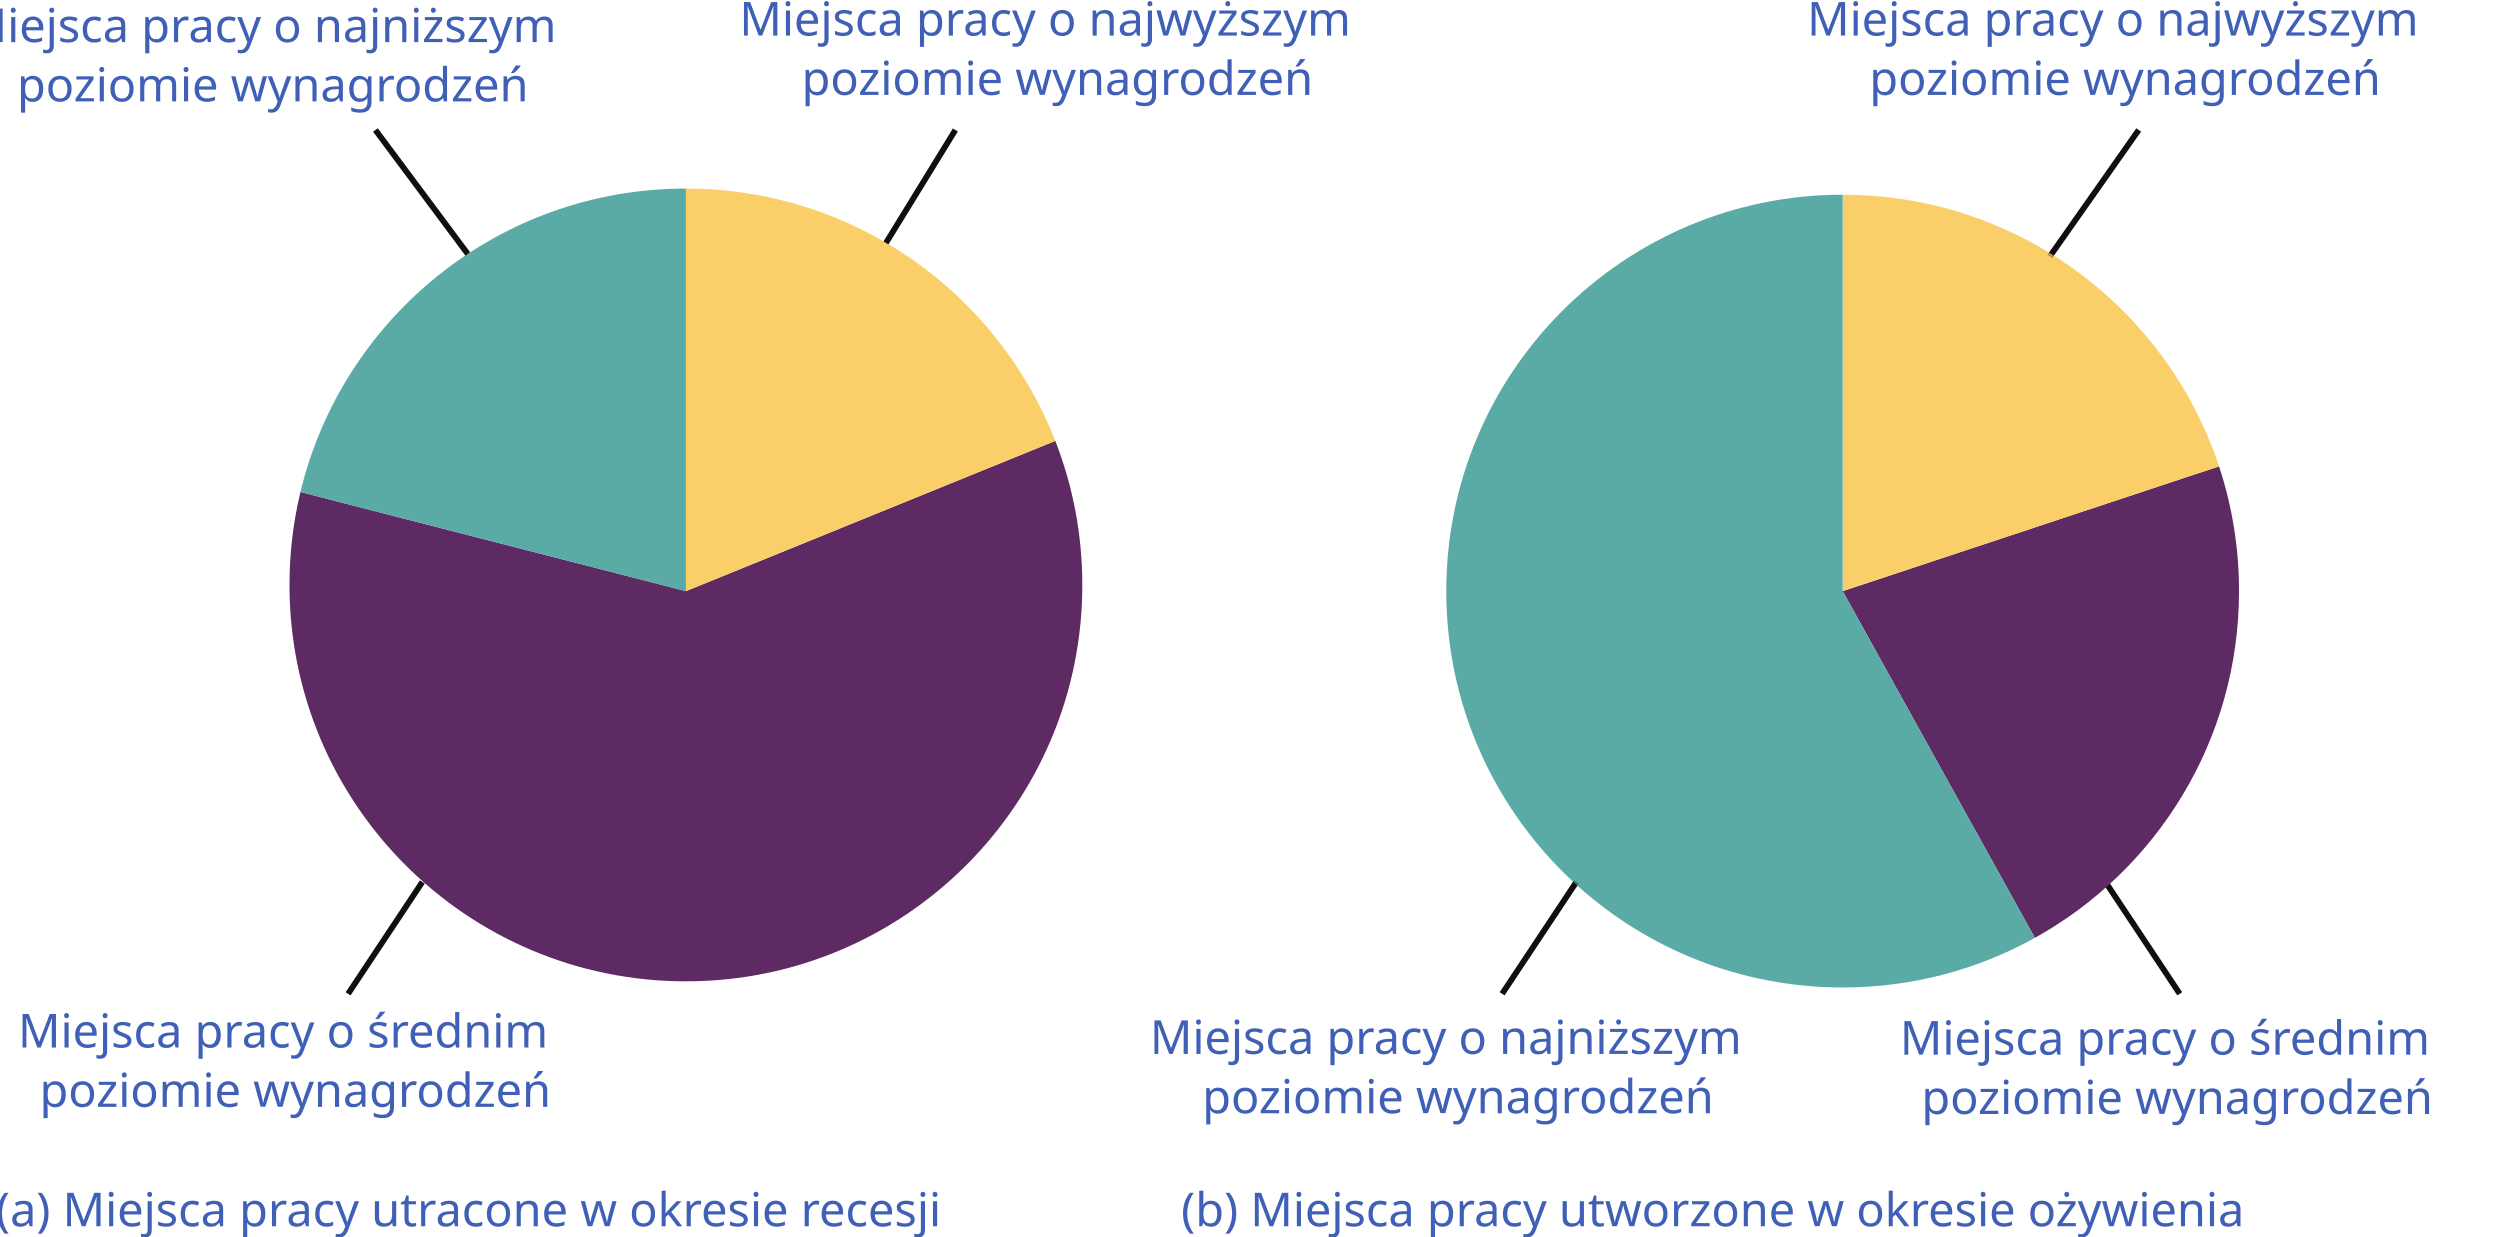
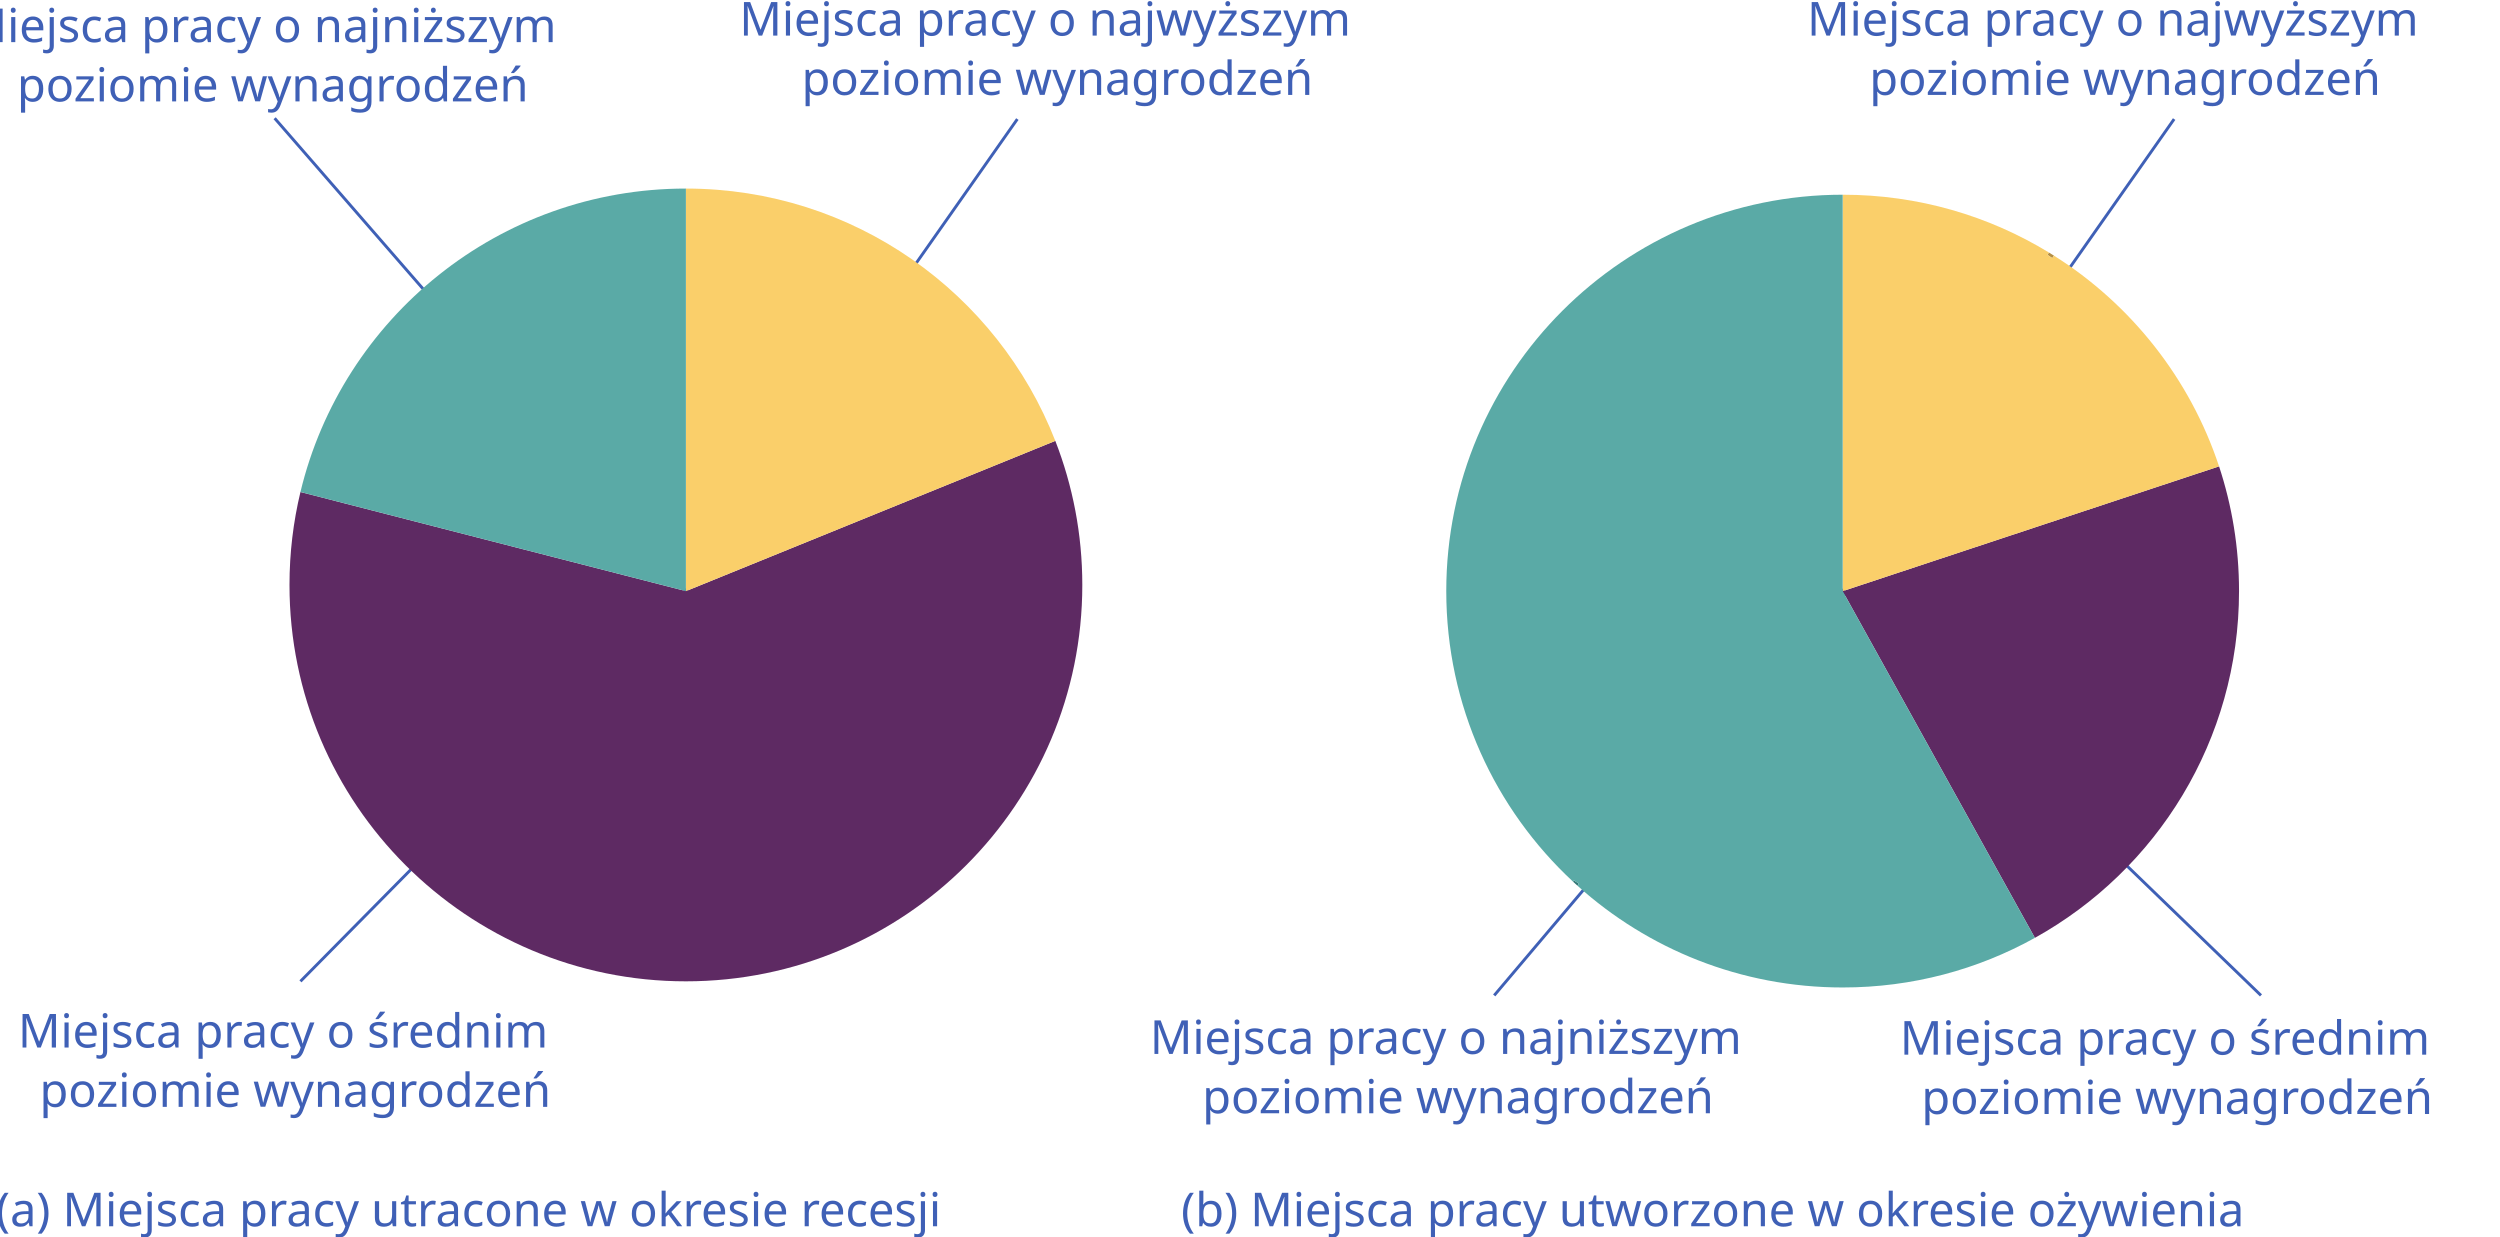
<svg xmlns="http://www.w3.org/2000/svg" version="1.1" id="svg3157" width="569.022" height="281.333" viewBox="0 0 569.022 281.333">
  <defs id="defs3161" />
  <g id="g3165" transform="matrix(1.333333,0,0,-1.333333,3.296657,297.7734)">
-     <g id="g1351">
-       <path d="m 370.037,53.959 -12.671,19.084 -0.834,-0.553 12.672,-19.084" style="fill:#100f0d;fill-opacity:1;fill-rule:nonzero;stroke:none;stroke-width:0.1" id="path3171" />
-       <path d="m 254.366,53.405 12.671,19.084 -0.833,0.553 -12.672,-19.084 0.834,-0.553" style="fill:#100f0d;fill-opacity:1;fill-rule:nonzero;stroke:none;stroke-width:0.1" id="path3173" />
-       <path d="m 57.366,53.405 12.672,19.084 -0.833,0.553 -12.671,-19.084" style="fill:#100f0d;fill-opacity:1;fill-rule:nonzero;stroke:none;stroke-width:0.1" id="path3175" />
-       <path d="m 347.854,179.265 15.17,21.589 -0.818,0.575 -15.17,-21.589 0.818,-0.575" style="fill:#100f0d;fill-opacity:1;fill-rule:nonzero;stroke:none;stroke-width:0.1" id="path3177" />
-       <g id="g1304">
-         <path d="m 177.675,148.071 c 2.97,-7.63 4.61,-15.92 4.61,-24.6 0,-37.37 -30.3,-67.66 -67.67,-67.66 -37.37,0 -67.67,30.29 -67.67,67.66 0,5.47 0.65,10.78 1.87,15.87 l 65.8,-16.921 63.06,25.651" style="fill:#5e2a63;fill-opacity:1;fill-rule:nonzero;stroke:none;stroke-width:0.1" id="path3179" />
-         <path d="m 114.615,122.42 v 68.721 c 28.7,0 53.22,-17.86 63.06,-43.07 l -63.06,-25.651" style="fill:#facf6a;fill-opacity:1;fill-rule:nonzero;stroke:none;stroke-width:0.1" id="path3181" />
-         <path d="m 114.615,122.42 -65.8,16.921 c 7.139,29.72 33.89,51.8 65.8,51.8 v -68.721" style="fill:#5aaaa6;fill-opacity:1;fill-rule:nonzero;stroke:none;stroke-width:0.1" id="path3183" />
-       </g>
-       <path d="m 77.778,180.277 -15.762,21.163 -0.802,-0.597 15.762,-21.164" style="fill:#100f0d;fill-opacity:1;fill-rule:nonzero;stroke:none;stroke-width:0.1" id="path3185" />
-       <path d="m 149.192,181.593 11.848,19.287 -0.852,0.523 -11.848,-19.287" style="fill:#100f0d;fill-opacity:1;fill-rule:nonzero;stroke:none;stroke-width:0.1" id="path3187" />
+     <g id="g2">
      <path d="m 347.854,179.265 -0.818,0.575 0.266,0.378 c 0.285,-0.173 0.569,-0.35 0.851,-0.528 l -0.299,-0.425" style="fill:#b58f44;fill-opacity:1;fill-rule:nonzero;stroke:none;stroke-width:0.1" id="path3215" />
-       <g id="g1309">
-         <path d="m 376.335,143.721 c 2.21,-6.7 3.41,-13.86 3.41,-21.29 0,-25.469 -14.06,-47.65 -34.85,-59.2 l -32.81,59.189 64.25,21.301" style="fill:#5e2a63;fill-opacity:1;fill-rule:nonzero;stroke:none;stroke-width:0.1" id="path3211" />
-         <path d="m 312.085,122.42 v 67.671 c 12.899,0 24.957,-3.609 35.217,-9.873 l -0.266,-0.378 0.818,-0.575 0.299,0.425 c 13.131,-8.286 23.213,-20.961 28.182,-35.969 l -64.25,-21.301" style="fill:#facf6a;fill-opacity:1;fill-rule:nonzero;stroke:none;stroke-width:0.1" id="path3213" />
-         <path d="m 312.085,54.761 c -17.41,0 -33.288,6.576 -45.28,17.379 l 0.232,0.35 -0.833,0.553 -0.146,-0.22 c -13.312,12.357 -21.643,30.008 -21.643,49.608 0,37.371 30.3,67.66 67.67,67.66 v -67.671 l 32.81,-59.189 c -9.72,-5.399 -20.9,-8.47 -32.81,-8.47" style="fill:#5aaaa6;fill-opacity:1;fill-rule:nonzero;stroke:none;stroke-width:0.1" id="path3217" />
-       </g>
      <path d="m 266.805,72.139 c -0.251,0.226 -0.499,0.453 -0.747,0.683 l 0.146,0.22 0.833,-0.553 -0.232,-0.35" style="fill:#327775;fill-opacity:1;fill-rule:nonzero;stroke:none;stroke-width:0.1" id="path3219" />
      <text xml:space="preserve" transform="scale(1,-1)" style="font-variant:normal;font-weight:normal;font-size:8px;font-family:ArialMT;-inkscape-font-specification:ArialMT;text-align:center;writing-mode:lr-tb;text-anchor:middle;fill:#3f60b6;fill-opacity:1;fill-rule:nonzero;stroke:none" id="text8085-3-06-4-0-2-76-7-5-04-9-9" x="367.566" y="-217.252">
        <tspan x="367.566" y="-217.252" style="font-style:normal;font-variant:normal;font-weight:normal;font-stretch:normal;font-family:sans-serif;-inkscape-font-specification:sans-serif;text-align:center;text-anchor:middle" id="tspan1153">Miejsca pracy o najwyższym</tspan>
        <tspan x="367.566" y="-207.125" style="font-style:normal;font-variant:normal;font-weight:normal;font-stretch:normal;font-family:sans-serif;-inkscape-font-specification:sans-serif;text-align:center;text-anchor:middle" id="tspan1293">poziomie wynagrodzeń</tspan>
      </text>
      <text xml:space="preserve" transform="scale(1,-1)" style="font-variant:normal;font-weight:normal;font-size:8px;font-family:ArialMT;-inkscape-font-specification:ArialMT;text-align:center;writing-mode:lr-tb;text-anchor:middle;fill:#3f60b6;fill-opacity:1;fill-rule:nonzero;stroke:none" id="text8085-3-06-4-0-2-76-7-5-04-9-9-2" x="253.692" y="-43.418">
        <tspan x="253.692" y="-43.418" style="font-style:normal;font-variant:normal;font-weight:normal;font-stretch:normal;font-family:sans-serif;-inkscape-font-specification:sans-serif;text-align:center;text-anchor:middle" id="tspan1183">Miejsca pracy o najniższym</tspan>
        <tspan x="253.692" y="-33.291" style="font-style:normal;font-variant:normal;font-weight:normal;font-stretch:normal;font-family:sans-serif;-inkscape-font-specification:sans-serif;text-align:center;text-anchor:middle" id="tspan1297">poziomie wynagrodzeń</tspan>
      </text>
      <text xml:space="preserve" transform="scale(1,-1)" style="font-variant:normal;font-weight:normal;font-size:8px;font-family:ArialMT;-inkscape-font-specification:ArialMT;text-align:center;writing-mode:lr-tb;text-anchor:middle;fill:#3f60b6;fill-opacity:1;fill-rule:nonzero;stroke:none" id="text8085-3-06-4-0-2-76-7-5-04-9-9-6" x="376.458" y="-43.295">
        <tspan x="376.458" y="-43.295" style="font-style:normal;font-variant:normal;font-weight:normal;font-stretch:normal;font-family:sans-serif;-inkscape-font-specification:sans-serif;text-align:center;text-anchor:middle" id="tspan1165">Miejsca pracy o średnim</tspan>
        <tspan x="376.458" y="-33.168" style="font-style:normal;font-variant:normal;font-weight:normal;font-stretch:normal;font-family:sans-serif;-inkscape-font-specification:sans-serif;text-align:center;text-anchor:middle" id="tspan1295">poziomie wynagrodzeń</tspan>
      </text>
      <text xml:space="preserve" transform="scale(1,-1)" style="font-variant:normal;font-weight:normal;font-size:8px;font-family:ArialMT;-inkscape-font-specification:ArialMT;text-align:center;writing-mode:lr-tb;text-anchor:middle;fill:#3f60b6;fill-opacity:1;fill-rule:nonzero;stroke:none" id="text8085-3-06-4-0-2-76-7-5-04-9-9-21" x="51.365" y="-216.141">
        <tspan x="51.365" y="-216.141" style="font-style:normal;font-variant:normal;font-weight:normal;font-stretch:normal;font-family:sans-serif;-inkscape-font-specification:sans-serif;text-align:center;text-anchor:middle" id="tspan1173">Miejsca pracy o najniższym</tspan>
        <tspan x="51.365" y="-206.014" style="font-style:normal;font-variant:normal;font-weight:normal;font-stretch:normal;font-family:sans-serif;-inkscape-font-specification:sans-serif;text-align:center;text-anchor:middle" id="tspan1289">poziomie wynagrodzeń</tspan>
      </text>
      <text xml:space="preserve" transform="scale(1,-1)" style="font-variant:normal;font-weight:normal;font-size:8px;font-family:ArialMT;-inkscape-font-specification:ArialMT;text-align:center;writing-mode:lr-tb;text-anchor:middle;fill:#3f60b6;fill-opacity:1;fill-rule:nonzero;stroke:none" id="text8085-3-06-4-0-2-76-7-5-04-9-9-5" x="185.299" y="-217.252">
        <tspan x="185.299" y="-217.252" style="font-style:normal;font-variant:normal;font-weight:normal;font-stretch:normal;font-family:sans-serif;-inkscape-font-specification:sans-serif;text-align:center;text-anchor:middle" id="tspan1147">Miejsca pracy o najwyższym</tspan>
        <tspan x="185.299" y="-207.125" style="font-style:normal;font-variant:normal;font-weight:normal;font-stretch:normal;font-family:sans-serif;-inkscape-font-specification:sans-serif;text-align:center;text-anchor:middle" id="tspan1291">poziomie wynagrodzeń</tspan>
      </text>
      <text xml:space="preserve" transform="scale(1,-1)" style="font-variant:normal;font-weight:normal;font-size:8px;font-family:ArialMT;-inkscape-font-specification:ArialMT;text-align:center;writing-mode:lr-tb;text-anchor:middle;fill:#3f60b6;fill-opacity:1;fill-rule:nonzero;stroke:none" id="text8085-3-06-4-0-2-76-7-5-04-9-9-4" x="55.209" y="-44.509">
        <tspan x="55.209" y="-44.509" style="font-style:normal;font-variant:normal;font-weight:normal;font-stretch:normal;font-family:sans-serif;-inkscape-font-specification:sans-serif;text-align:center;text-anchor:middle" id="tspan1161">Miejsca pracy o średnim</tspan>
        <tspan x="55.209" y="-34.382" style="font-style:normal;font-variant:normal;font-weight:normal;font-stretch:normal;font-family:sans-serif;-inkscape-font-specification:sans-serif;text-align:center;text-anchor:middle" id="tspan1299">poziomie wynagrodzeń</tspan>
      </text>
      <text xml:space="preserve" transform="scale(1,-1)" style="font-variant:normal;font-weight:normal;font-size:8px;font-family:ArialMT;-inkscape-font-specification:ArialMT;writing-mode:lr-tb;fill:#3f60b6;fill-opacity:1;fill-rule:nonzero;stroke:none" id="text8085-3-06-4-0-2-76-7-2" x="-3.16" y="-13.995">
        <tspan id="tspan8083-2-2-30-6-6-73-7-5" x="-3.16" y="-13.995" style="font-style:normal;font-variant:normal;font-weight:normal;font-stretch:normal;font-family:sans-serif;-inkscape-font-specification:sans-serif">(a) Miejsca pracy utracone w okresie recesji</tspan>
      </text>
      <text xml:space="preserve" transform="scale(1,-1)" style="font-variant:normal;font-weight:normal;font-size:8px;font-family:ArialMT;-inkscape-font-specification:ArialMT;writing-mode:lr-tb;fill:#3f60b6;fill-opacity:1;fill-rule:nonzero;stroke:none" id="text8085-3-06-4-0-2-76-6-8" x="199.166" y="-13.996">
        <tspan id="tspan8083-2-2-30-6-6-73-4-9" x="199.166" y="-13.996" style="font-style:normal;font-variant:normal;font-weight:normal;font-stretch:normal;font-family:sans-serif;-inkscape-font-specification:sans-serif">(b) Miejsca pracy utworzone w okresie ożywienia</tspan>
        <tspan x="199.166" y="-3.869" style="font-style:normal;font-variant:normal;font-weight:normal;font-stretch:normal;font-family:sans-serif;-inkscape-font-specification:sans-serif" id="tspan1139" />
        <tspan x="199.166" y="6.258" style="font-style:normal;font-variant:normal;font-weight:normal;font-stretch:normal;font-family:sans-serif;-inkscape-font-specification:sans-serif" id="tspan1141" />
      </text>
+       <path d="M 171.197,203.005 114.615,122.42" style="fill:none;stroke:#3f60b6;stroke-width:0.5;stroke-linecap:butt;stroke-linejoin:miter;stroke-miterlimit:10;stroke-dasharray:none;stroke-opacity:1" id="path713" />
+       <path d="M 44.411,203.148 114.615,122.42 m 0,0 -65.8,-66.609" style="fill:none;stroke:#3f60b6;stroke-width:0.5;stroke-linecap:butt;stroke-linejoin:miter;stroke-miterlimit:10;stroke-dasharray:none;stroke-opacity:1" id="path713-3" />
+       <path d="M 368.667,203.005 312.085,122.42" style="fill:none;stroke:#3f60b6;stroke-width:0.5;stroke-linecap:butt;stroke-linejoin:miter;stroke-miterlimit:10;stroke-dasharray:none;stroke-opacity:1" id="path713-6" />
+       <path d="m 252.597,53.405 58.136,68.738 m 1.352,0.277 71.406,-69.014" style="fill:none;stroke:#3f60b6;stroke-width:0.5;stroke-linecap:butt;stroke-linejoin:miter;stroke-miterlimit:10;stroke-dasharray:none;stroke-opacity:1" id="path713-3-7" />
+       <g id="g1304">
+         <path d="m 177.675,148.071 c 2.97,-7.63 4.61,-15.92 4.61,-24.6 0,-37.37 -30.3,-67.66 -67.67,-67.66 -37.37,0 -67.67,30.29 -67.67,67.66 0,5.47 0.65,10.78 1.87,15.87 l 65.8,-16.921 63.06,25.651" style="fill:#5e2a63;fill-opacity:1;fill-rule:nonzero;stroke:none;stroke-width:0.1" id="path3179" />
+         <path d="m 114.615,122.42 v 68.721 c 28.7,0 53.22,-17.86 63.06,-43.07 l -63.06,-25.651" style="fill:#facf6a;fill-opacity:1;fill-rule:nonzero;stroke:none;stroke-width:0.1" id="path3181" />
+         <path d="m 114.615,122.42 -65.8,16.921 c 7.139,29.72 33.89,51.8 65.8,51.8 v -68.721" style="fill:#5aaaa6;fill-opacity:1;fill-rule:nonzero;stroke:none;stroke-width:0.1" id="path3183" />
+       </g>
+       <g id="g1309">
+         <path d="m 376.335,143.721 c 2.21,-6.7 3.41,-13.86 3.41,-21.29 0,-25.469 -14.06,-47.65 -34.85,-59.2 l -32.81,59.189 64.25,21.301" style="fill:#5e2a63;fill-opacity:1;fill-rule:nonzero;stroke:none;stroke-width:0.1" id="path3211" />
+         <path d="m 312.085,122.42 v 67.671 c 12.899,0 24.957,-3.609 35.217,-9.873 l -0.266,-0.378 0.818,-0.575 0.299,0.425 c 13.131,-8.286 23.213,-20.961 28.182,-35.969 l -64.25,-21.301" style="fill:#facf6a;fill-opacity:1;fill-rule:nonzero;stroke:none;stroke-width:0.1" id="path3213" />
+         <path d="m 312.085,54.761 c -17.41,0 -33.288,6.576 -45.28,17.379 l 0.232,0.35 -0.833,0.553 -0.146,-0.22 c -13.312,12.357 -21.643,30.008 -21.643,49.608 0,37.371 30.3,67.66 67.67,67.66 v -67.671 l 32.81,-59.189 c -9.72,-5.399 -20.9,-8.47 -32.81,-8.47" style="fill:#5aaaa6;fill-opacity:1;fill-rule:nonzero;stroke:none;stroke-width:0.1" id="path3217" />
+       </g>
    </g>
  </g>
</svg>
